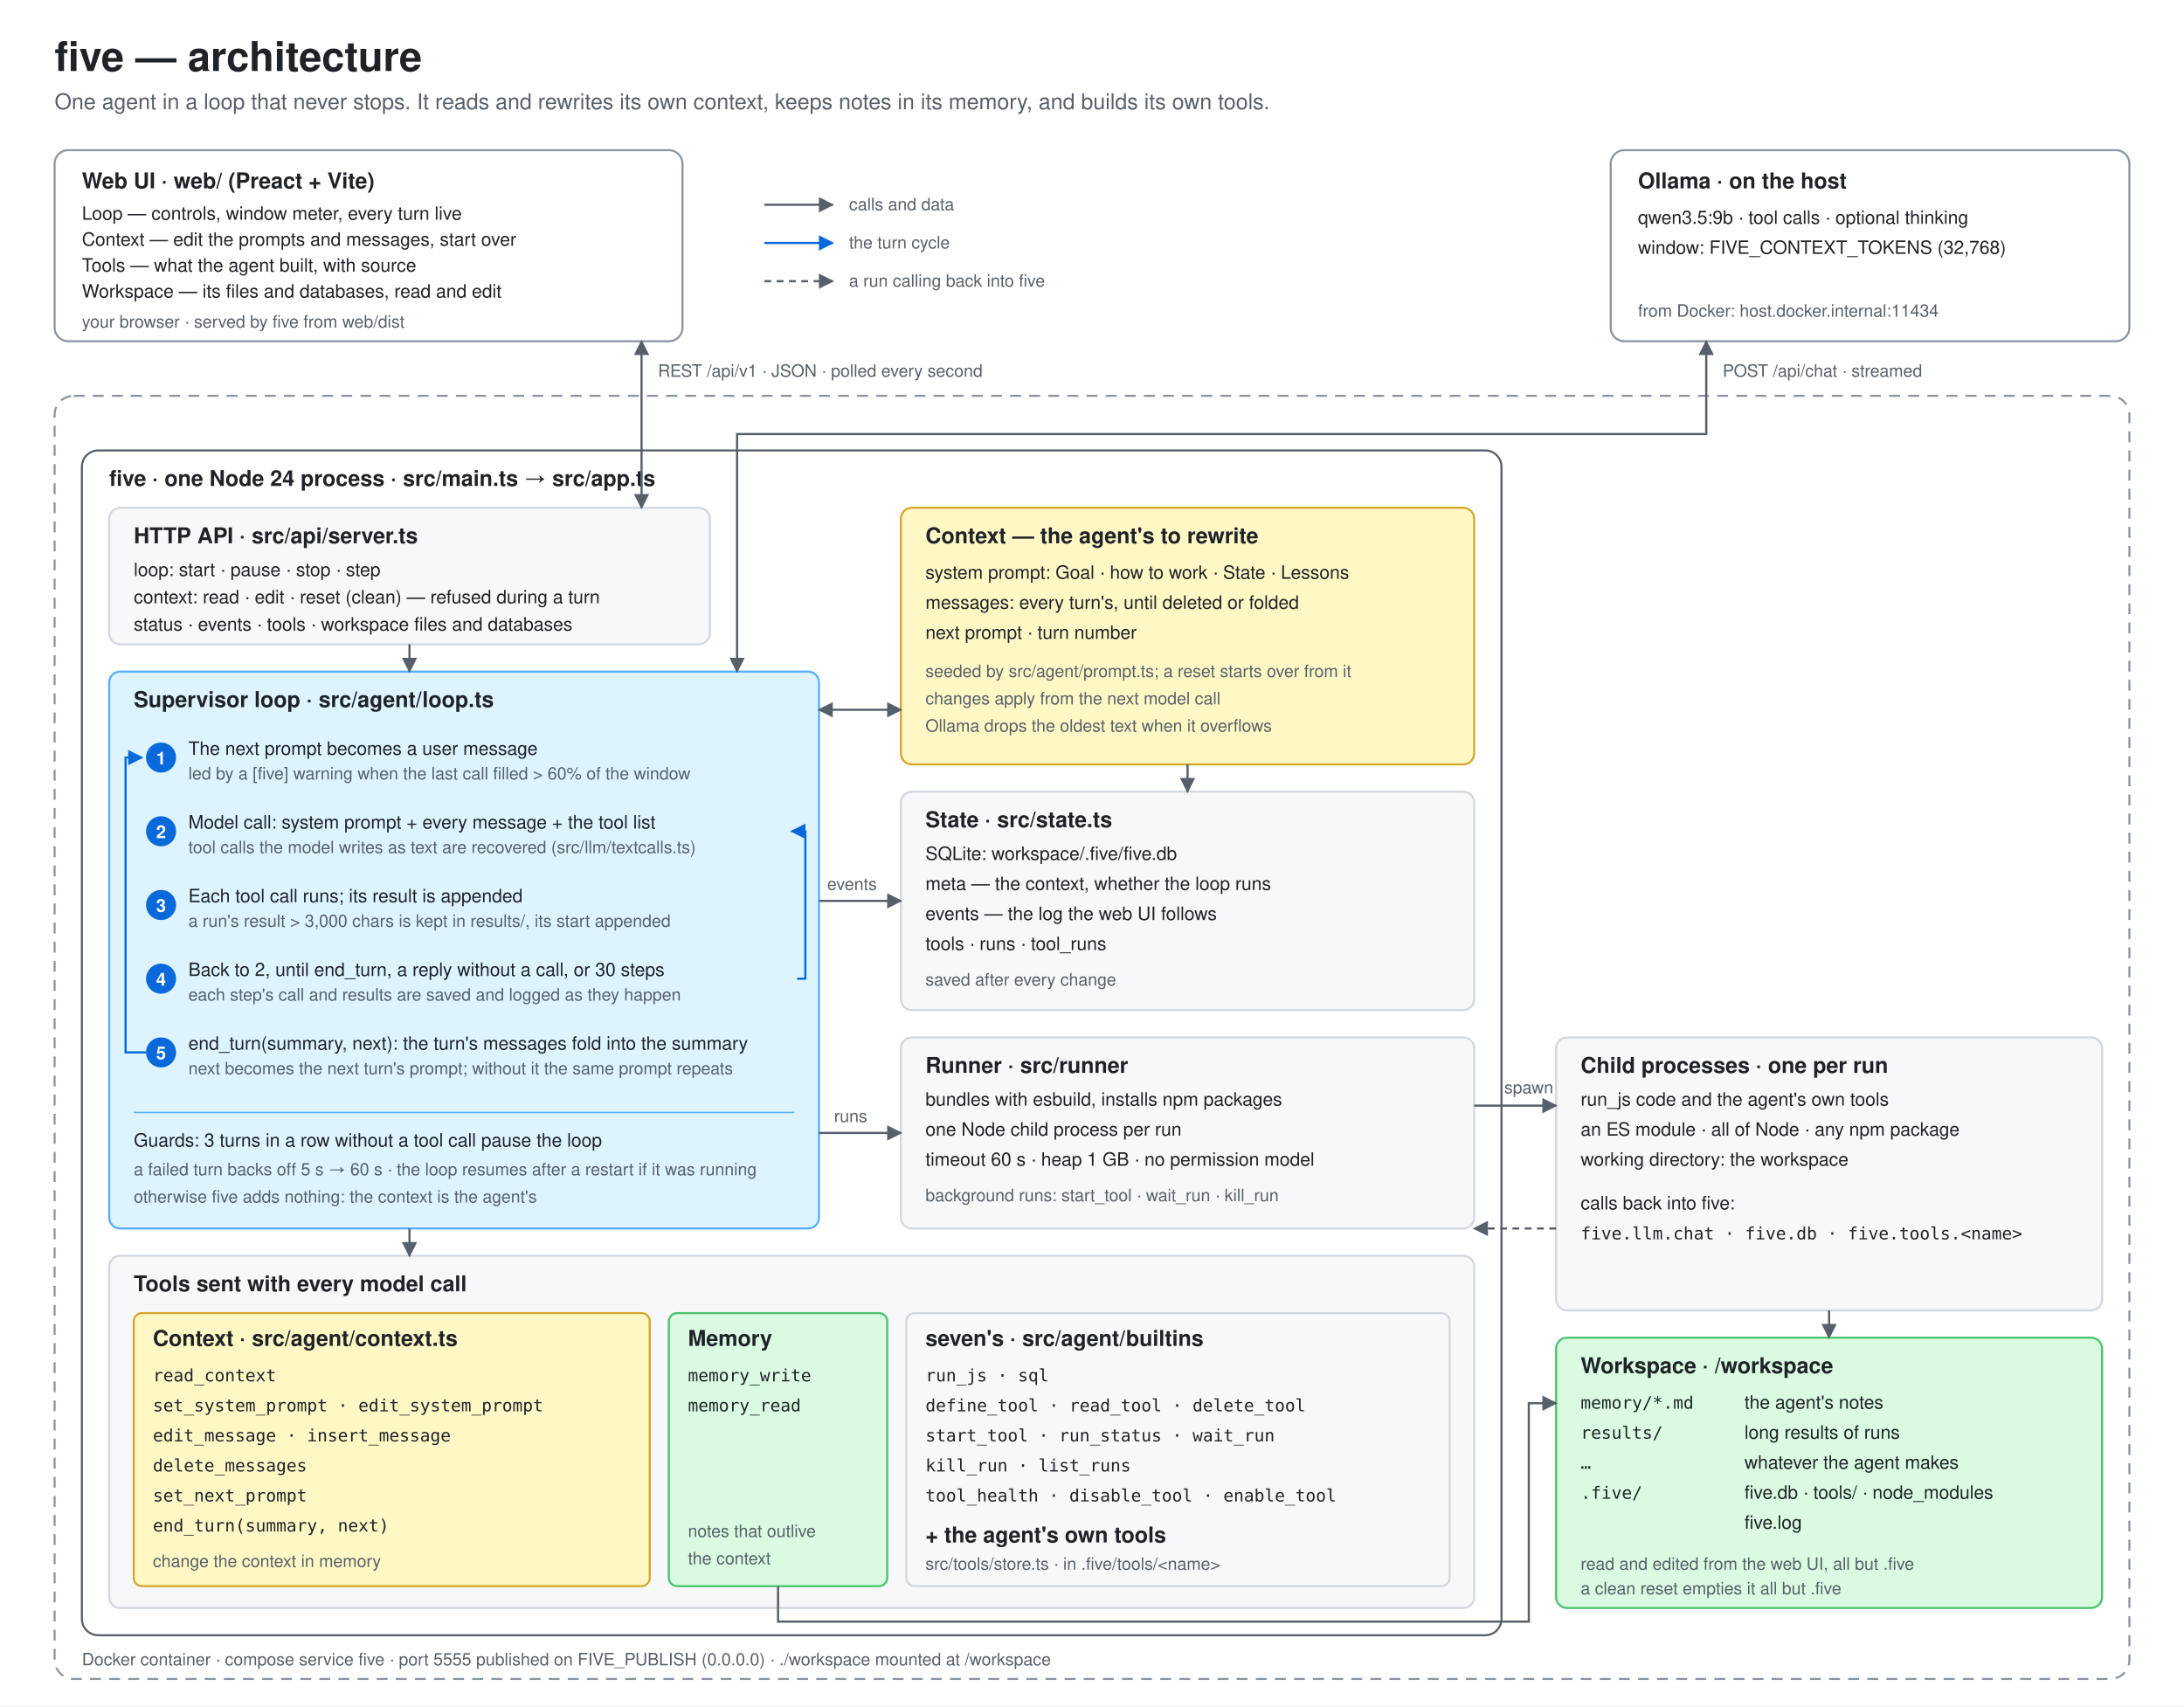
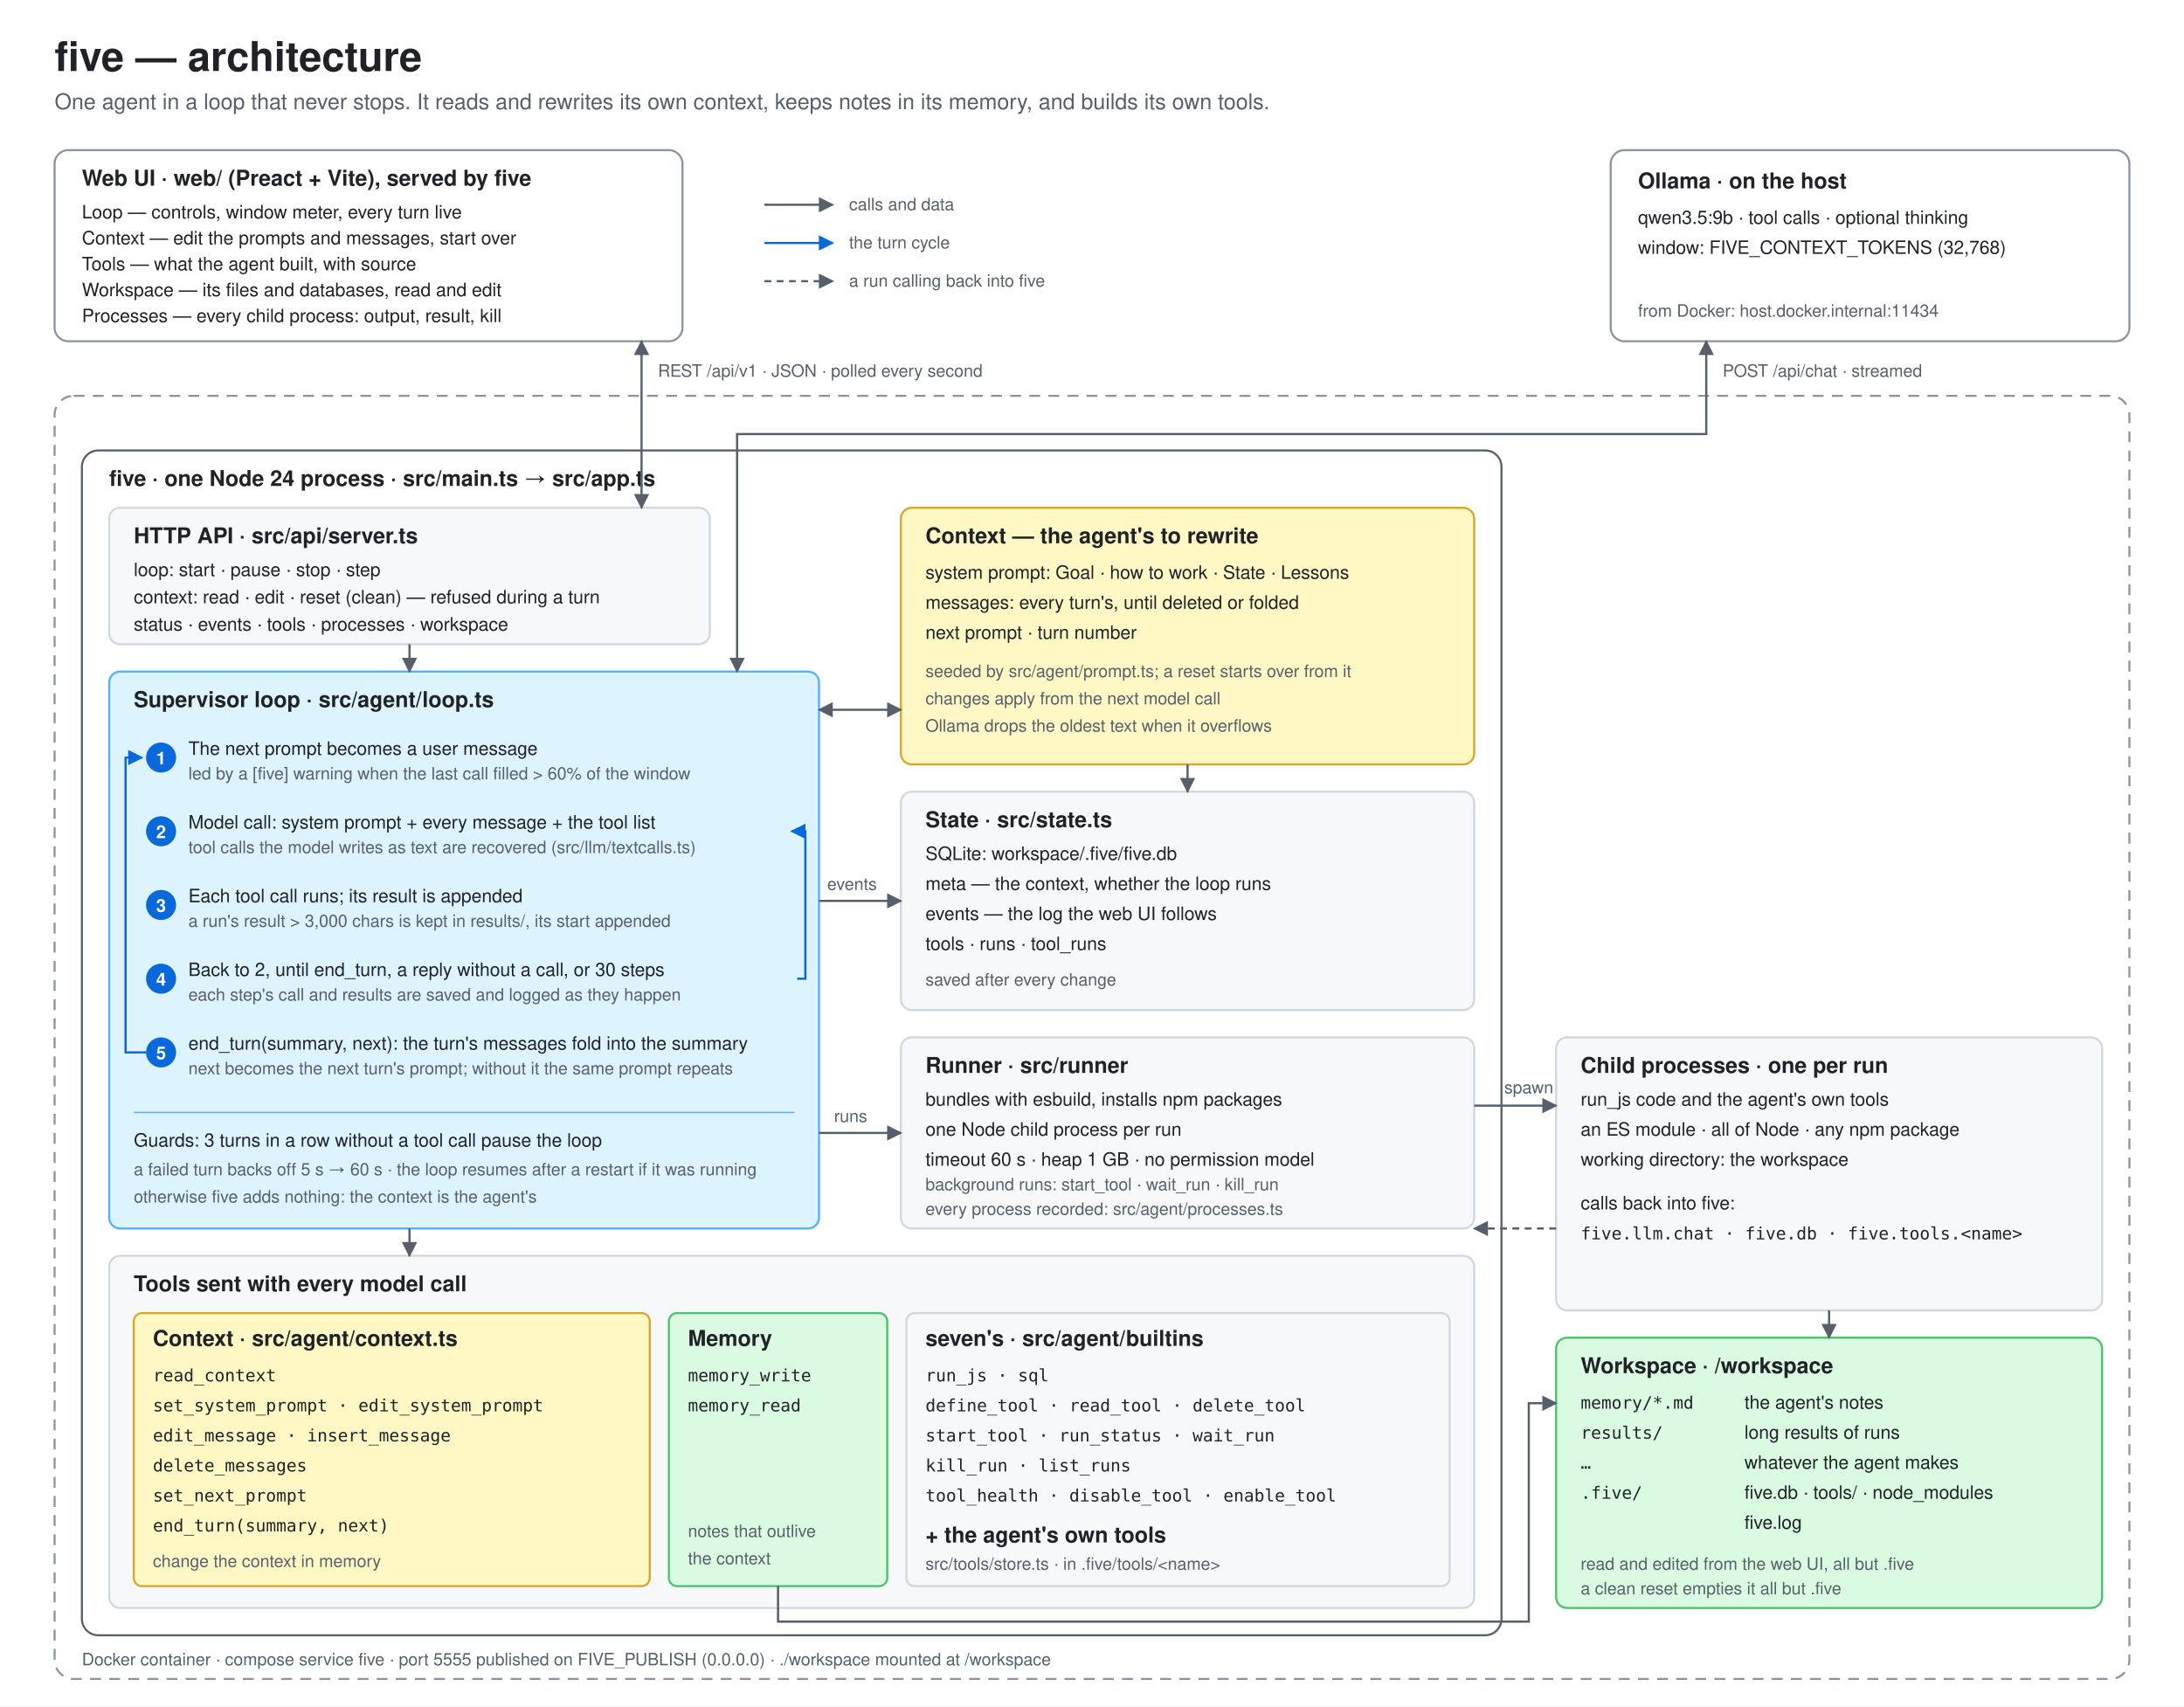
<svg xmlns="http://www.w3.org/2000/svg" width="1600" height="1250" viewBox="0 0 1600 1250">
  <defs>
    <marker id="a" viewBox="0 0 10 10" refX="9" refY="5" markerWidth="7" markerHeight="7" orient="auto-start-reverse">
      <path d="M0 0 L10 5 L0 10 z" fill="#57606a" />
    </marker>
    <marker id="b" viewBox="0 0 10 10" refX="9" refY="5" markerWidth="7" markerHeight="7" orient="auto-start-reverse">
      <path d="M0 0 L10 5 L0 10 z" fill="#0969da" />
    </marker>
    <style>
      text { font-family: "Helvetica Neue", Helvetica, Arial, sans-serif; fill: #1f2328; }
      .t { font-size: 30px; font-weight: 700; }
      .st { font-size: 16px; fill: #57606a; }
      .h { font-size: 16px; font-weight: 700; }
      .s { font-size: 13.5px; }
      .m { font-size: 12.5px; fill: #57606a; }
      .k { font-size: 12.5px; fill: #57606a; }
      .c { font-family: Menlo, Monaco, monospace; font-size: 12.5px; }
      .n { font-size: 13px; font-weight: 700; fill: #ffffff; }
      .box { fill: #f6f8fa; stroke: #d0d7de; stroke-width: 1.5; }
      .ext { fill: #ffffff; stroke: #8c959f; stroke-width: 1.5; }
      .loop { fill: #ddf4ff; stroke: #54aeff; stroke-width: 1.5; }
      .ctx { fill: #fff8c5; stroke: #d4a72c; stroke-width: 1.5; }
      .mem { fill: #dafbe1; stroke: #4ac26b; stroke-width: 1.5; }
      .ln { stroke: #57606a; stroke-width: 1.6; fill: none; }
      .lb { stroke: #0969da; stroke-width: 1.6; fill: none; }
    </style>
  </defs>
  <rect width="1600" height="1250" fill="#ffffff" />
  <text class="t" x="40" y="52">five — architecture</text>
  <text class="st" x="40" y="80">One agent in a loop that never stops. It reads and rewrites its own context, keeps notes in its memory, and builds its own tools.</text>
  <rect class="ext" x="40" y="110" width="460" height="140" rx="10" />
-   <text class="h" x="60" y="138">Web UI · web/ (Preact + Vite)</text>
-   <text class="s" x="60" y="161">Loop — controls, window meter, every turn live</text>
-   <text class="s" x="60" y="180">Context — edit the prompts and messages, start over</text>
-   <text class="s" x="60" y="199">Tools — what the agent built, with source</text>
-   <text class="s" x="60" y="218">Workspace — its files and databases, read and edit</text>
-   <text class="m" x="60" y="240">your browser · served by five from web/dist</text>
+   <text class="h" x="60" y="136">Web UI · web/ (Preact + Vite), served by five</text>
+   <text class="s" x="60" y="160">Loop — controls, window meter, every turn live</text>
+   <text class="s" x="60" y="179">Context — edit the prompts and messages, start over</text>
+   <text class="s" x="60" y="198">Tools — what the agent built, with source</text>
+   <text class="s" x="60" y="217">Workspace — its files and databases, read and edit</text>
+   <text class="s" x="60" y="236">Processes — every child process: output, result, kill</text>
  <rect class="ext" x="1180" y="110" width="380" height="140" rx="10" />
  <text class="h" x="1200" y="138">Ollama · on the host</text>
  <text class="s" x="1200" y="164">qwen3.5:9b · tool calls · optional thinking</text>
  <text class="s" x="1200" y="186">window: FIVE_CONTEXT_TOKENS (32,768)</text>
  <text class="m" x="1200" y="232">from Docker: host.docker.internal:11434</text>
  <line class="ln" x1="560" y1="150" x2="610" y2="150" marker-end="url(#a)" />
  <text class="k" x="622" y="154">calls and data</text>
  <line class="lb" x1="560" y1="178" x2="610" y2="178" marker-end="url(#b)" />
  <text class="k" x="622" y="182">the turn cycle</text>
  <line class="ln" x1="560" y1="206" x2="610" y2="206" stroke-dasharray="5 4" marker-end="url(#a)" />
  <text class="k" x="622" y="210">a run calling back into five</text>
  <rect x="40" y="290" width="1520" height="940" rx="14" fill="none" stroke="#8c959f" stroke-width="1.5" stroke-dasharray="8 6" />
  <text class="m" x="60" y="1220">Docker container · compose service five · port 5555 published on FIVE_PUBLISH (0.0.0.0) · ./workspace mounted at /workspace</text>
  <rect x="60" y="330" width="1040" height="868" rx="12" fill="#ffffff" stroke="#57606a" stroke-width="1.5" />
  <text class="h" x="80" y="356">five · one Node 24 process · src/main.ts → src/app.ts</text>
  <rect class="box" x="80" y="372" width="440" height="100" rx="8" />
  <text class="h" x="98" y="398">HTTP API · src/api/server.ts</text>
  <text class="s" x="98" y="422">loop: start · pause · stop · step</text>
  <text class="s" x="98" y="442">context: read · edit · reset (clean) — refused during a turn</text>
-   <text class="s" x="98" y="462">status · events · tools · workspace files and databases</text>
+   <text class="s" x="98" y="462">status · events · tools · processes · workspace</text>
  <rect class="loop" x="80" y="492" width="520" height="408" rx="8" />
  <text class="h" x="98" y="518">Supervisor loop · src/agent/loop.ts</text>
  <circle cx="118" cy="555" r="11" fill="#0969da" />
  <text class="n" x="118" y="560" text-anchor="middle">1</text>
  <text class="s" x="138" y="553">The next prompt becomes a user message</text>
  <text class="m" x="138" y="571">led by a [five] warning when the last call filled &gt; 60% of the window</text>
  <circle cx="118" cy="609" r="11" fill="#0969da" />
  <text class="n" x="118" y="614" text-anchor="middle">2</text>
  <text class="s" x="138" y="607">Model call: system prompt + every message + the tool list</text>
  <text class="m" x="138" y="625">tool calls the model writes as text are recovered (src/llm/textcalls.ts)</text>
  <circle cx="118" cy="663" r="11" fill="#0969da" />
  <text class="n" x="118" y="668" text-anchor="middle">3</text>
  <text class="s" x="138" y="661">Each tool call runs; its result is appended</text>
  <text class="m" x="138" y="679">a run's result &gt; 3,000 chars is kept in results/, its start appended</text>
  <circle cx="118" cy="717" r="11" fill="#0969da" />
  <text class="n" x="118" y="722" text-anchor="middle">4</text>
  <text class="s" x="138" y="715">Back to 2, until end_turn, a reply without a call, or 30 steps</text>
  <text class="m" x="138" y="733">each step's call and results are saved and logged as they happen</text>
  <circle cx="118" cy="771" r="11" fill="#0969da" />
  <text class="n" x="118" y="776" text-anchor="middle">5</text>
  <text class="s" x="138" y="769">end_turn(summary, next): the turn's messages fold into the summary</text>
  <text class="m" x="138" y="787">next becomes the next turn's prompt; without it the same prompt repeats</text>
  <path class="lb" d="M 107 771 L 92 771 L 92 555 L 104 555" marker-end="url(#b)" />
  <path class="lb" d="M 584 717 L 590 717 L 590 609 L 580 609" marker-end="url(#b)" />
  <line x1="98" y1="815" x2="582" y2="815" stroke="#54aeff" stroke-width="1" />
  <text class="s" x="98" y="840">Guards: 3 turns in a row without a tool call pause the loop</text>
  <text class="m" x="98" y="861">a failed turn backs off 5 s → 60 s · the loop resumes after a restart if it was running</text>
  <text class="m" x="98" y="881">otherwise five adds nothing: the context is the agent's</text>
  <rect class="ctx" x="660" y="372" width="420" height="188" rx="8" />
  <text class="h" x="678" y="398">Context — the agent's to rewrite</text>
  <text class="s" x="678" y="424">system prompt: Goal · how to work · State · Lessons</text>
  <text class="s" x="678" y="446">messages: every turn's, until deleted or folded</text>
  <text class="s" x="678" y="468">next prompt · turn number</text>
  <text class="m" x="678" y="496">seeded by src/agent/prompt.ts; a reset starts over from it</text>
  <text class="m" x="678" y="516">changes apply from the next model call</text>
  <text class="m" x="678" y="536">Ollama drops the oldest text when it overflows</text>
  <rect class="box" x="660" y="580" width="420" height="160" rx="8" />
  <text class="h" x="678" y="606">State · src/state.ts</text>
  <text class="s" x="678" y="630">SQLite: workspace/.five/five.db</text>
  <text class="s" x="678" y="652">meta — the context, whether the loop runs</text>
  <text class="s" x="678" y="674">events — the log the web UI follows</text>
  <text class="s" x="678" y="696">tools · runs · tool_runs</text>
  <text class="m" x="678" y="722">saved after every change</text>
  <rect class="box" x="660" y="760" width="420" height="140" rx="8" />
  <text class="h" x="678" y="786">Runner · src/runner</text>
  <text class="s" x="678" y="810">bundles with esbuild, installs npm packages</text>
  <text class="s" x="678" y="832">one Node child process per run</text>
  <text class="s" x="678" y="854">timeout 60 s · heap 1 GB · no permission model</text>
-   <text class="m" x="678" y="880">background runs: start_tool · wait_run · kill_run</text>
+   <text class="m" x="678" y="872">background runs: start_tool · wait_run · kill_run</text>
+   <text class="m" x="678" y="890">every process recorded: src/agent/processes.ts</text>
  <rect class="box" x="80" y="920" width="1000" height="258" rx="8" />
  <text class="h" x="98" y="946">Tools sent with every model call</text>
  <rect class="ctx" x="98" y="962" width="378" height="200" rx="6" />
  <text class="h" x="112" y="986">Context · src/agent/context.ts</text>
  <text class="c" x="112" y="1012">read_context</text>
  <text class="c" x="112" y="1034">set_system_prompt · edit_system_prompt</text>
  <text class="c" x="112" y="1056">edit_message · insert_message</text>
  <text class="c" x="112" y="1078">delete_messages</text>
  <text class="c" x="112" y="1100">set_next_prompt</text>
  <text class="c" x="112" y="1122">end_turn(summary, next)</text>
  <text class="m" x="112" y="1148">change the context in memory</text>
  <rect class="mem" x="490" y="962" width="160" height="200" rx="6" />
  <text class="h" x="504" y="986">Memory</text>
  <text class="c" x="504" y="1012">memory_write</text>
  <text class="c" x="504" y="1034">memory_read</text>
  <text class="m" x="504" y="1126">notes that outlive</text>
  <text class="m" x="504" y="1146">the context</text>
  <rect class="box" x="664" y="962" width="398" height="200" rx="6" fill="#ffffff" />
  <text class="h" x="678" y="986">seven's · src/agent/builtins</text>
  <text class="c" x="678" y="1012">run_js · sql</text>
  <text class="c" x="678" y="1034">define_tool · read_tool · delete_tool</text>
  <text class="c" x="678" y="1056">start_tool · run_status · wait_run</text>
  <text class="c" x="678" y="1078">kill_run · list_runs</text>
  <text class="c" x="678" y="1100">tool_health · disable_tool · enable_tool</text>
  <text class="h" x="678" y="1130">+ the agent's own tools</text>
  <text class="m" x="678" y="1150">src/tools/store.ts · in .five/tools/&lt;name&gt;</text>
  <rect class="box" x="1140" y="760" width="400" height="200" rx="8" fill="#ffffff" />
  <text class="h" x="1158" y="786">Child processes · one per run</text>
  <text class="s" x="1158" y="810">run_js code and the agent's own tools</text>
  <text class="s" x="1158" y="832">an ES module · all of Node · any npm package</text>
  <text class="s" x="1158" y="854">working directory: the workspace</text>
  <text class="s" x="1158" y="886">calls back into five:</text>
  <text class="c" x="1158" y="908">five.llm.chat · five.db · five.tools.&lt;name&gt;</text>
  <rect class="mem" x="1140" y="980" width="400" height="198" rx="8" />
  <text class="h" x="1158" y="1006">Workspace · /workspace</text>
  <text class="c" x="1158" y="1032">memory/*.md</text>
  <text class="s" x="1278" y="1032">the agent's notes</text>
  <text class="c" x="1158" y="1054">results/</text>
  <text class="s" x="1278" y="1054">long results of runs</text>
  <text class="c" x="1158" y="1076">…</text>
  <text class="s" x="1278" y="1076">whatever the agent makes</text>
  <text class="c" x="1158" y="1098">.five/</text>
  <text class="s" x="1278" y="1098">five.db · tools/ · node_modules</text>
  <text class="s" x="1278" y="1120">five.log</text>
  <text class="m" x="1158" y="1150">read and edited from the web UI, all but .five</text>
  <text class="m" x="1158" y="1168">a clean reset empties it all but .five</text>
  <line class="ln" x1="470" y1="250" x2="470" y2="372" marker-start="url(#a)" marker-end="url(#a)" />
  <text class="k" x="482" y="276">REST /api/v1 · JSON · polled every second</text>
  <line class="ln" x1="300" y1="472" x2="300" y2="492" marker-end="url(#a)" />
  <path class="ln" d="M 540 492 L 540 318 L 1250 318 L 1250 250" marker-start="url(#a)" marker-end="url(#a)" />
  <text class="k" x="1262" y="276">POST /api/chat · streamed</text>
  <line class="ln" x1="600" y1="520" x2="660" y2="520" marker-start="url(#a)" marker-end="url(#a)" />
  <line class="ln" x1="870" y1="560" x2="870" y2="580" marker-end="url(#a)" />
  <line class="ln" x1="600" y1="660" x2="660" y2="660" marker-end="url(#a)" />
  <text class="k" x="606" y="652">events</text>
  <line class="ln" x1="600" y1="830" x2="660" y2="830" marker-end="url(#a)" />
  <text class="k" x="611" y="822">runs</text>
  <line class="ln" x1="300" y1="900" x2="300" y2="920" marker-end="url(#a)" />
  <line class="ln" x1="1080" y1="810" x2="1140" y2="810" marker-end="url(#a)" />
  <text class="k" x="1120" y="801" text-anchor="middle">spawn</text>
  <line class="ln" x1="1140" y1="900" x2="1080" y2="900" stroke-dasharray="5 4" marker-end="url(#a)" />
  <line class="ln" x1="1340" y1="960" x2="1340" y2="980" marker-end="url(#a)" />
  <path class="ln" d="M 570 1162 L 570 1188 L 1120 1188 L 1120 1028 L 1140 1028" marker-end="url(#a)" />
</svg>
